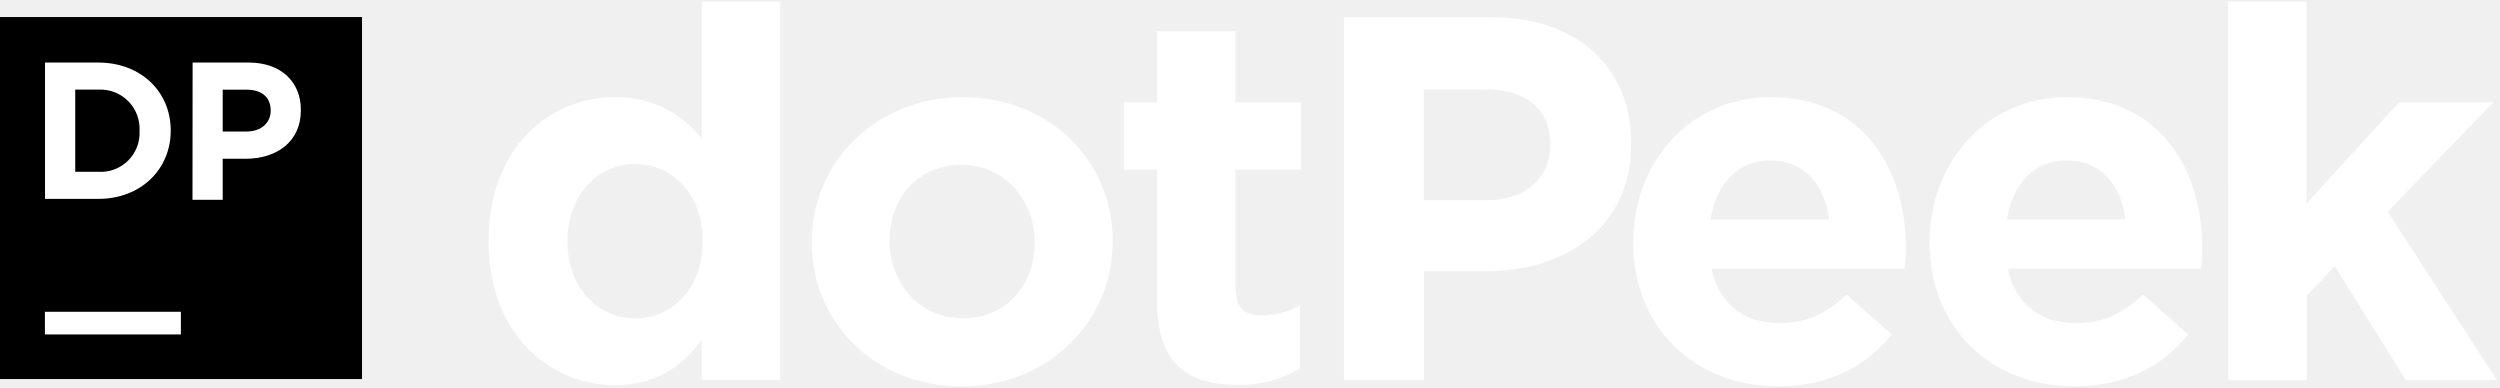
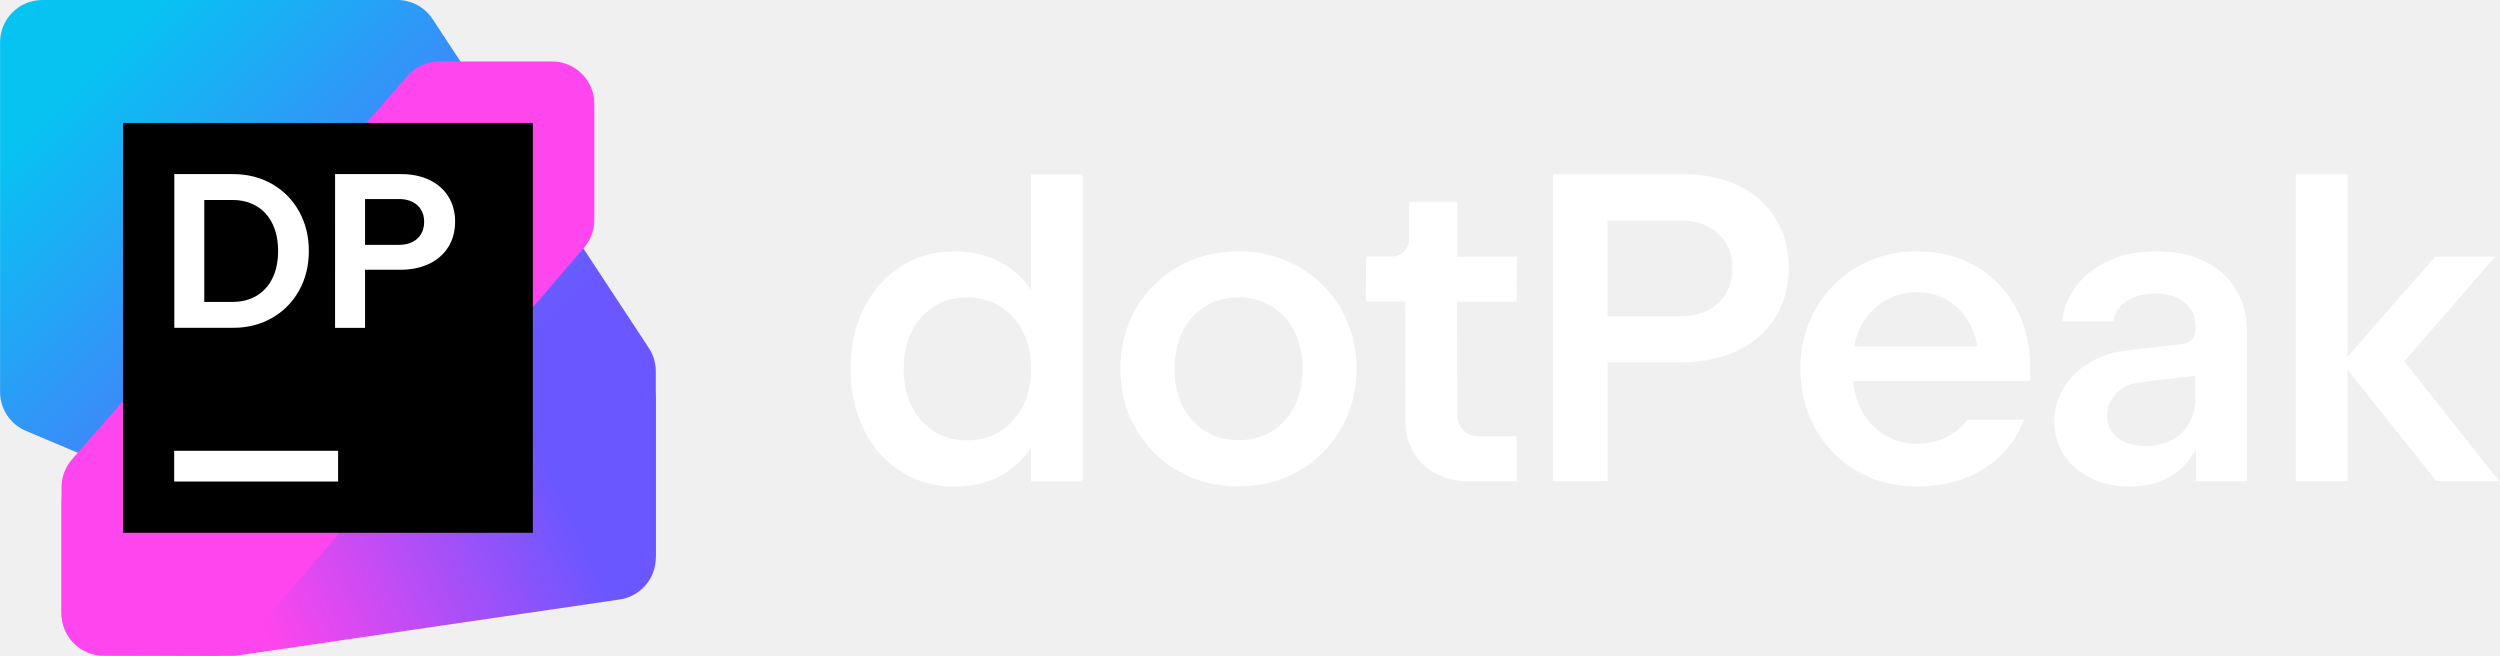
- <svg xmlns="http://www.w3.org/2000/svg" width="587" height="91" fill="none" viewBox="0 0 587 91">
-   <path fill="#000" d="M0 4H85V89H0V4Z" />
-   <path fill="#fff" d="M10.543 73.207H42.471V78.528H10.543V73.207Z" />
-   <path fill="#fff" d="M10.571 14.685H23.059C33.12 14.685 40.087 21.582 40.087 30.607V30.692C40.087 39.703 33.134 46.699 23.059 46.699H10.571V14.685ZM17.666 21.042V40.341H23.116C24.395 40.417 25.676 40.222 26.876 39.769C28.075 39.316 29.165 38.616 30.075 37.713C30.986 36.811 31.696 35.727 32.159 34.532C32.623 33.337 32.829 32.057 32.765 30.777V30.692C32.83 29.407 32.625 28.124 32.163 26.924C31.702 25.723 30.993 24.633 30.084 23.724C29.174 22.814 28.084 22.106 26.884 21.644C25.684 21.182 24.4 20.977 23.116 21.042H17.666Z" />
-   <path fill="#fff" d="M45.225 14.685H58.351C66.014 14.685 70.64 19.226 70.64 25.782V25.924C70.64 33.36 64.864 37.276 57.656 37.276H52.291V46.912H45.196L45.225 14.685ZM57.883 30.876C61.416 30.876 63.559 28.762 63.559 26.009V25.924C63.559 22.759 61.359 21.057 57.883 21.057H52.291V30.876H57.883Z" />
-   <path fill="#fff" d="M315.553 4.07H350.362C370.683 4.07 383.001 16.118 383.001 33.516V33.757C383.001 53.481 367.661 63.699 348.546 63.699H334.356V89.242H315.553V4.07ZM349.142 47.025C358.522 47.025 364 41.434 364 34.126V33.885C364 25.484 358.153 20.985 348.787 20.985H334.299V47.025H349.142Z" />
-   <path fill="#fff" d="M383.483 57.001V56.76C383.483 38.142 396.751 22.816 415.738 22.816C437.52 22.816 447.51 39.731 447.51 58.221C447.51 59.64 447.383 61.386 447.255 63.089H401.845C403.676 71.489 409.522 75.86 417.795 75.86C423.997 75.86 428.509 73.916 433.618 69.162L444.204 78.528C438.116 86.077 429.361 90.703 417.554 90.703C397.971 90.717 383.483 77.009 383.483 57.001V57.001ZM429.488 51.537C428.396 43.25 423.528 37.659 415.738 37.659C407.947 37.659 403.08 43.137 401.618 51.537H429.488Z" />
-   <path fill="#fff" d="M453.073 57.001V56.76C453.073 38.142 466.327 22.816 485.314 22.816C507.096 22.816 517.087 39.731 517.087 58.221C517.087 59.64 516.959 61.386 516.845 63.089H471.436C473.252 71.489 479.099 75.86 487.372 75.86C493.587 75.86 498.085 73.916 503.194 69.162L513.78 78.528C507.692 86.077 498.937 90.703 487.13 90.703C467.505 90.717 453.073 77.009 453.073 57.001V57.001ZM499.065 51.537C497.972 43.25 493.105 37.659 485.314 37.659C477.523 37.659 472.656 43.137 471.209 51.537H499.065Z" />
-   <path fill="#fff" d="M523.131 0.381H541.579V47.763L563.29 24.022H585.442L560.623 49.707L586.293 89.256H564.88L548.206 62.478L541.636 69.418V89.284H523.188L523.131 0.381Z" />
-   <path fill="#fff" d="M114.729 56.76V56.518C114.729 34.736 128.92 22.816 144.43 22.816C148.343 22.736 152.219 23.576 155.749 25.266C159.278 26.957 162.361 29.452 164.751 32.551V0.381H183.199V89.213H164.751V79.847C160.253 85.935 154.051 90.434 144.43 90.434C129.218 90.476 114.729 78.542 114.729 56.76V56.76ZM165.006 56.76V56.518C165.006 45.691 157.826 38.511 149.184 38.511C140.542 38.511 133.234 45.606 133.234 56.518V56.76C133.234 67.601 140.542 74.781 149.184 74.781C157.826 74.781 165.006 67.601 165.006 56.76V56.76Z" />
-   <path fill="#fff" d="M190.606 57.001V56.76C190.606 38.028 205.705 22.816 226.082 22.816C246.46 22.816 261.26 37.773 261.26 56.518V56.76C261.26 75.505 246.162 90.717 225.784 90.717C205.407 90.717 190.606 75.746 190.606 57.001V57.001ZM242.94 57.001V56.76C242.94 47.209 236.001 38.695 225.784 38.695C215.198 38.695 208.869 46.855 208.869 56.462V56.703C208.869 66.324 215.808 74.725 226.025 74.725C236.611 74.781 242.94 66.622 242.94 57.001Z" />
-   <path fill="#fff" d="M271.676 70.766V39.845H263.886V24.022H271.676V7.349H290.124V24.022H305.464V39.845H290.124V67.715C290.124 71.972 291.955 74.044 296.098 74.044C299.287 74.059 302.426 73.263 305.223 71.731V86.574C300.807 89.179 295.746 90.487 290.621 90.349C279.268 90.349 271.676 85.85 271.676 70.766V70.766Z" />
+ <svg xmlns="http://www.w3.org/2000/svg" width="244" height="64" fill="none" viewBox="0 0 244 64">
+   <defs>
+     <linearGradient id="a" x1="59.938" x2="1.343" y1="59.676" y2="1.079" gradientUnits="userSpaceOnUse">
+       <stop offset=".29" stop-color="#6B57FF" />
+       <stop offset=".89" stop-color="#07C3F2" />
+     </linearGradient>
+     <linearGradient id="b" x1="7.676" x2="61.132" y1="64.392" y2="39.609" gradientUnits="userSpaceOnUse">
+       <stop offset=".3" stop-color="#FF45ED" />
+       <stop offset=".84" stop-color="#6B57FF" />
+     </linearGradient>
+   </defs>
+   <path fill="#fff" d="M100.626 28.32c-.71-1.07-1.61-1.95-2.71-2.59-1.36-.8-2.95-1.2-4.76-1.2-1.96 0-3.7.49-5.23 1.47-1.53.98-2.74 2.34-3.61 4.09-.87 1.75-1.31 3.72-1.31 5.92 0 2.2.44 4.17 1.31 5.92.87 1.75 2.08 3.11 3.62 4.09s3.28 1.47 5.22 1.47c1.81 0 3.4-.4 4.76-1.2 1.1-.65 2-1.52 2.71-2.59v3.28h5.05V17.02h-5.05v11.32-.02Zm-.79 11.31c-.53 1.05-1.26 1.87-2.21 2.46-.94.59-2.03.89-3.25.89-1.22 0-2.27-.29-3.21-.88-.94-.58-1.67-1.4-2.19-2.46s-.78-2.27-.78-3.64.26-2.58.78-3.63c.52-1.05 1.25-1.87 2.19-2.46.94-.59 2.01-.89 3.21-.89 1.2 0 2.31.3 3.25.89.94.59 1.68 1.41 2.21 2.46.53 1.05.79 2.26.79 3.63s-.26 2.58-.79 3.63Zm26.91-13.6c-1.75-1-3.71-1.5-5.86-1.5-2.15 0-4.13.5-5.9 1.5-1.76 1-3.14 2.37-4.14 4.12-1 1.75-1.5 3.7-1.5 5.85 0 2.15.5 4.11 1.51 5.85 1.01 1.75 2.39 3.12 4.14 4.12 1.75 1 3.71 1.5 5.86 1.5 2.15 0 4.13-.5 5.89-1.5 1.76-1 3.13-2.37 4.14-4.12 1.01-1.75 1.51-3.7 1.51-5.85 0-2.15-.5-4.11-1.51-5.85-1.01-1.75-2.39-3.12-4.14-4.12Zm-.39 13.59c-.52 1.06-1.26 1.88-2.21 2.46-.95.58-2.05.88-3.27.88-1.22 0-2.32-.29-3.26-.88-.95-.58-1.68-1.41-2.2-2.46-.52-1.06-.78-2.26-.78-3.62 0-1.36.26-2.58.78-3.64s1.25-1.88 2.2-2.46c.95-.58 2.04-.88 3.26-.88 1.22 0 2.31.3 3.26.89.95.59 1.69 1.41 2.21 2.46.53 1.05.79 2.26.79 3.63s-.26 2.56-.78 3.62Zm15.88-19.92h-4.71v3.55c0 .53-.16.96-.49 1.29-.33.33-.76.5-1.31.5h-2.4l-.02 4.39h3.85l.02 11.71c0 1.11.26 2.11.78 3 .52.88 1.25 1.58 2.18 2.08.93.5 1.99.75 3.16.75h4.73v-4.39h-3.72c-.6 0-1.09-.2-1.49-.59-.39-.39-.59-.89-.59-1.49l-.02-11.06h5.82l.02-4.39h-5.82V19.7h.01Zm27.47-1.57c-1.56-.76-3.36-1.13-5.42-1.13h-12.71v29.96h5.33v-11.6h7.21c2.1 0 3.93-.39 5.51-1.16 1.58-.77 2.8-1.85 3.66-3.24.86-1.39 1.29-3 1.29-4.83s-.42-3.41-1.27-4.79c-.85-1.38-2.05-2.45-3.61-3.21h.01Zm-1.26 10.52c-.42.71-1.01 1.25-1.78 1.64-.76.39-1.67.58-2.71.58h-7.06v-9.35h7.06c1.04 0 1.94.19 2.71.57.76.38 1.35.92 1.78 1.62.42.7.63 1.52.63 2.46s-.21 1.79-.63 2.49v-.01Zm24.4-2.66c-1.68-.97-3.6-1.46-5.76-1.46-2.16 0-4.03.5-5.77 1.49-1.73.99-3.1 2.36-4.1 4.1-1 1.74-1.5 3.69-1.5 5.84s.5 4.17 1.49 5.93c.99 1.75 2.35 3.12 4.07 4.11 1.72.98 3.66 1.48 5.81 1.48 1.7 0 3.25-.26 4.64-.79 1.4-.53 2.59-1.28 3.57-2.25s1.73-2.13 2.25-3.49h-5.5c-.56.74-1.26 1.32-2.1 1.73-.84.41-1.79.62-2.85.62-1.2 0-2.27-.29-3.22-.88-.95-.58-1.69-1.4-2.23-2.45-.43-.83-.68-1.76-.78-2.77h17.29v-1.22c0-2.23-.47-4.21-1.4-5.94-.93-1.73-2.24-3.08-3.93-4.06l.02.01Zm-11.87 7.83c.13-.72.34-1.4.67-2.02.54-1.02 1.28-1.82 2.23-2.4.95-.58 2.02-.87 3.22-.87 1.2 0 2.26.3 3.18.9.92.6 1.63 1.43 2.13 2.49.28.59.47 1.22.59 1.89h-12.02v.01Zm34.14-8.35c-1.33-.63-2.88-.94-4.67-.94s-3.24.3-4.57.89c-1.33.59-2.4 1.41-3.19 2.44s-1.27 2.2-1.42 3.5h4.99c.07-.51.28-.97.63-1.38.35-.41.82-.73 1.42-.97s1.29-.36 2.08-.36 1.49.13 2.08.4c.58.26 1.03.64 1.35 1.13.31.49.47 1.07.47 1.74v.44c-.06.29-.15.54-.3.72-.23.29-.54.45-.92.49l-5.42.62c-1.37.14-2.6.54-3.68 1.19-1.08.65-1.93 1.47-2.55 2.47-.61 1-.92 2.1-.92 3.3 0 1.2.32 2.3.95 3.26.63.96 1.51 1.72 2.62 2.26 1.11.54 2.38.81 3.79.81 1.58 0 2.94-.35 4.08-1.04 1.01-.62 1.8-1.49 2.39-2.6v3.13h4.99V32.44c0-1.61-.37-3.02-1.1-4.22-.73-1.2-1.77-2.11-3.09-2.74l-.01-.01Zm-.84 13.3c0 .96-.2 1.79-.6 2.51-.4.72-.97 1.28-1.71 1.67-.74.39-1.59.59-2.55.59-.74 0-1.4-.12-1.97-.36-.57-.24-1.01-.59-1.33-1.05-.31-.46-.47-.98-.47-1.56 0-.58.14-1.09.41-1.55.27-.46.65-.85 1.13-1.15.48-.3 1.04-.48 1.67-.56l5.42-.63v2.09Zm20.38-3.49 8.88-10.23h-5.86l-8.56 9.76V17h-5.05v29.96h5.05V36.09l8.67 10.87h6.14l-9.27-11.69v.01Z" />
+   <path fill="url(#a)" d="M.006 4.125v34.127c0 1.658.993 3.155 2.521 3.8L39.948 57.85c.518.219 1.076.329 1.638.324l18.329-.15c2.265-.019 4.091-1.86 4.091-4.125V36.234c0-.806-.236-1.593-.678-2.266L42.219 1.859C41.456.699 40.161 0 38.772 0H4.131c-2.278 0-4.125 1.847-4.125 4.125Z" />
+   <path fill="url(#b)" d="M6.006 49.015v10.862c0 2.278 1.847 4.125 4.125 4.125h12.566c.2 0 .4-.014.598-.044l37.185-5.448c2.026-.297 3.527-2.034 3.527-4.081V39.031c0-2.279-1.847-4.126-4.126-4.125l-18.504.004c-.426 0-.849.066-1.254.196L8.876 45.085c-1.709.546-2.87 2.135-2.87 3.929l-.001.001Z" />
+   <path fill="#FF45ED" d="M6.006 47.55v12.259c0 2.304 1.887 4.161 4.191 4.124L21.005 64c1.181-.019 2.532-.786 3.301-1.683l32.707-38.158c.641-.748.993-1.7.993-2.684V10.125c0-2.278-1.847-4.125-4.125-4.125H42.878c-1.189 0-2.321.514-3.104 1.409L7.026 44.834c-.658.752-1.021 1.717-1.021 2.716Z" />
+   <path fill="#000" d="M52.006 12h-40v40h40V12Z" />
+   <path fill="#fff" fill-rule="evenodd" d="M17.013 16.992h5.713c1.422 0 2.696.321 3.821.964 1.126.643 2.006 1.534 2.642 2.674.636 1.14.954 2.428.954 3.864 0 1.437-.318 2.724-.954 3.864-.636 1.14-1.517 2.031-2.642 2.674-1.126.643-2.399.964-3.821.964h-5.713V16.992Zm8.028 11.876c.672-.4 1.19-.974 1.554-1.721.364-.747.547-1.631.547-2.653 0-1.022-.182-1.906-.547-2.653-.364-.747-.882-1.32-1.554-1.721-.672-.4-1.454-.6-2.348-.6h-2.755v9.947h2.755c.893 0 1.676-.199 2.348-.599Z" clip-rule="evenodd" />
+   <path fill="#fff" d="M33 43.998H17v3h16v-3Z" />
+   <path fill="#fff" fill-rule="evenodd" d="M39.146 16.992h-6.442l-.001 15.007h2.926v-5.67h3.43c1.079 0 2.022-.195 2.83-.584.807-.39 1.431-.938 1.871-1.646.439-.708.659-1.544.659-2.466 0-.922-.216-1.732-.649-2.433-.432-.701-1.047-1.244-1.844-1.629-.797-.386-1.724-.579-2.781-.579Zm1.951 5.848c-.2.339-.484.6-.852.782-.368.182-.799.274-1.292.274h-3.323v-4.47h3.323c.493 0 .924.091 1.292.273.367.182.652.439.852.772.2.333.3.716.3 1.174 0 .458-.1.856-.3 1.195Z" clip-rule="evenodd" />
</svg>
